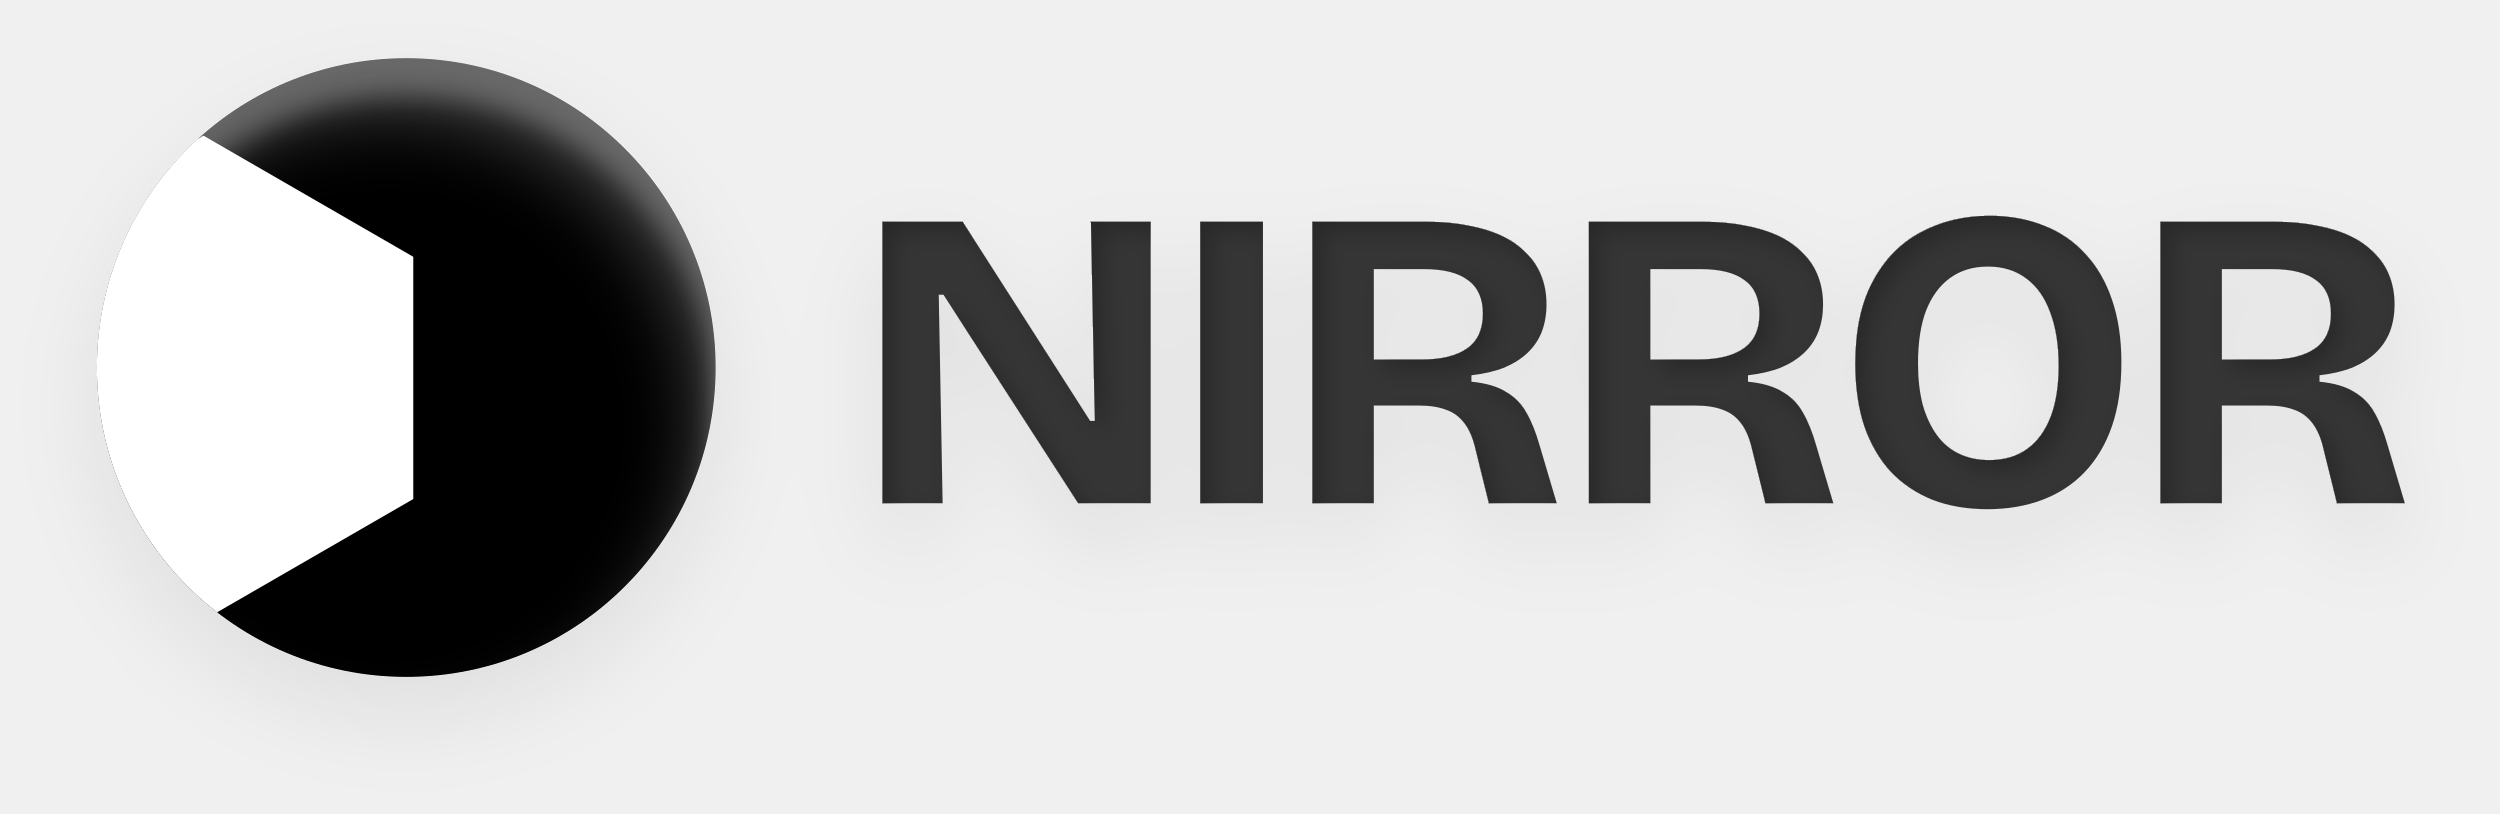
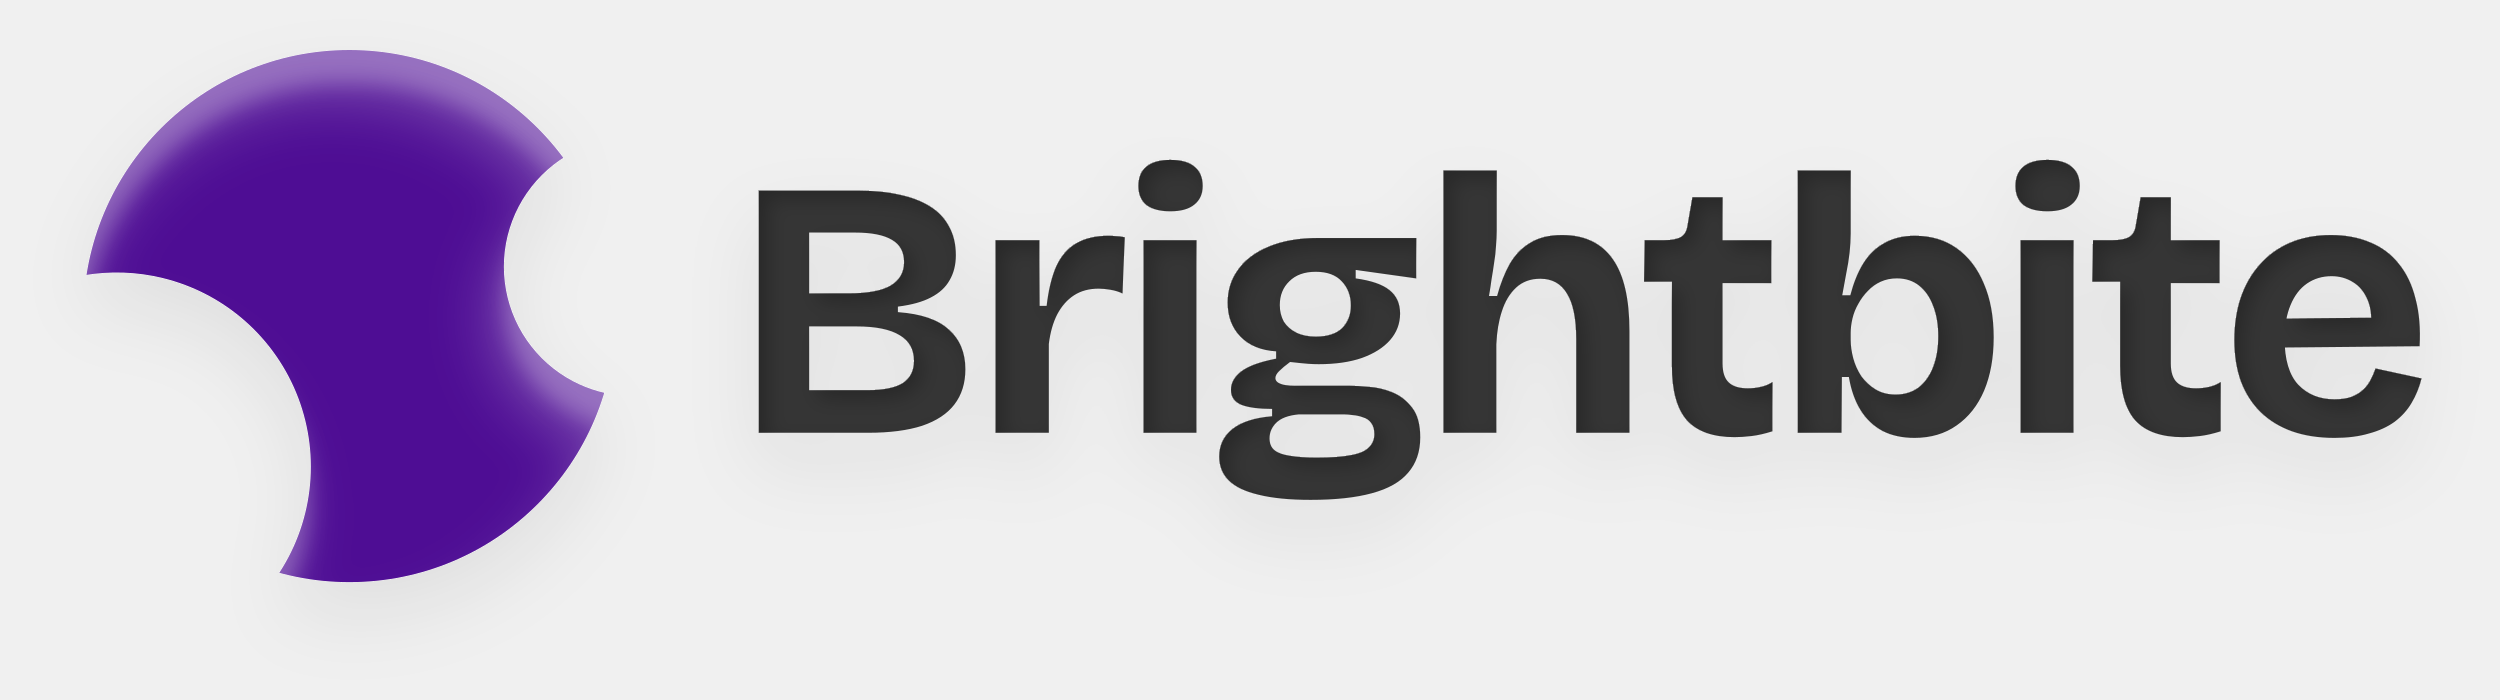
- <svg xmlns="http://www.w3.org/2000/svg" width="129" height="42" viewBox="0 0 129 42" fill="none">
+ <svg xmlns="http://www.w3.org/2000/svg" width="150" height="42" viewBox="0 0 150 42" fill="none">
  <g filter="url(#filter0_d_3451_31)">
    <g filter="url(#filter1_ii_3451_31)">
      <g clip-path="url(#clip0_3451_31)">
-         <rect x="5" y="3" width="31.929" height="31.929" rx="15.965" fill="black" />
-         <path d="M10.5 7L21.325 13.25V25.75L10.5 32L-0.325 25.75V13.25L10.5 7Z" fill="white" />
+         <path d="M38 8.232C37.376 8.232 36.751 8.308 36.141 8.458C34.92 8.759 33.791 9.352 32.85 10.185C31.909 11.019 31.183 12.069 30.737 13.245C30.291 14.421 30.137 15.688 30.289 16.936C30.441 18.185 30.893 19.377 31.607 20.412C32.322 21.447 33.277 22.294 34.391 22.878C35.365 23.389 36.435 23.686 37.529 23.753L38 23.768V36H15.47C15.876 35.57 16.251 35.109 16.589 34.619C17.66 33.067 18.339 31.277 18.566 29.404C18.794 27.532 18.563 25.632 17.895 23.868C17.226 22.105 16.138 20.53 14.727 19.279C13.315 18.028 11.62 17.139 9.788 16.688C8.218 16.3 6.587 16.246 5 16.523V3H38V8.232Z" fill="#4E0D94" />
      </g>
    </g>
    <g filter="url(#filter2_i_3451_31)">
-       <path d="M45.536 25.965V11.445H49.672L56.25 21.719H56.492L56.294 11.445H59.374V25.965H55.634L48.682 15.207H48.44L48.638 25.965H45.536ZM61.934 25.965V11.445H65.168V25.965H61.934ZM67.72 25.965V11.445H73.616C74.408 11.445 75.126 11.511 75.772 11.643C76.417 11.76 76.989 11.936 77.488 12.171C77.986 12.405 78.404 12.699 78.742 13.051C79.094 13.388 79.358 13.784 79.534 14.239C79.71 14.679 79.798 15.17 79.798 15.713C79.798 16.226 79.717 16.695 79.556 17.121C79.394 17.532 79.152 17.891 78.83 18.199C78.507 18.507 78.104 18.764 77.62 18.969C77.136 19.16 76.571 19.291 75.926 19.365V19.695C76.674 19.768 77.268 19.944 77.708 20.223C78.162 20.487 78.514 20.846 78.764 21.301C79.028 21.756 79.255 22.32 79.446 22.995L80.326 25.965H76.828L76.146 23.215C76.014 22.628 75.823 22.174 75.574 21.851C75.324 21.514 75.009 21.279 74.628 21.147C74.246 21 73.784 20.927 73.242 20.927H70.888V25.965H67.72ZM70.888 18.551H73.396C74.393 18.551 75.163 18.36 75.706 17.979C76.248 17.598 76.52 17.003 76.52 16.197C76.52 15.405 76.263 14.825 75.75 14.459C75.251 14.078 74.496 13.887 73.484 13.887H70.888V18.551ZM81.991 25.965V11.445H87.887C88.679 11.445 89.398 11.511 90.043 11.643C90.689 11.76 91.261 11.936 91.759 12.171C92.258 12.405 92.676 12.699 93.013 13.051C93.365 13.388 93.629 13.784 93.805 14.239C93.981 14.679 94.069 15.17 94.069 15.713C94.069 16.226 93.989 16.695 93.827 17.121C93.666 17.532 93.424 17.891 93.101 18.199C92.779 18.507 92.375 18.764 91.891 18.969C91.407 19.16 90.843 19.291 90.197 19.365V19.695C90.945 19.768 91.539 19.944 91.979 20.223C92.434 20.487 92.786 20.846 93.035 21.301C93.299 21.756 93.527 22.32 93.717 22.995L94.597 25.965H91.099L90.417 23.215C90.285 22.628 90.095 22.174 89.845 21.851C89.596 21.514 89.281 21.279 88.899 21.147C88.518 21 88.056 20.927 87.513 20.927H85.159V25.965H81.991ZM85.159 18.551H87.667C88.665 18.551 89.435 18.36 89.977 17.979C90.52 17.598 90.791 17.003 90.791 16.197C90.791 15.405 90.535 14.825 90.021 14.459C89.523 14.078 88.767 13.887 87.755 13.887H85.159V18.551ZM102.555 26.273C101.499 26.273 100.553 26.111 99.717 25.789C98.881 25.451 98.162 24.968 97.561 24.337C96.974 23.692 96.519 22.907 96.197 21.983C95.889 21.044 95.735 19.974 95.735 18.771C95.735 17.055 96.035 15.639 96.637 14.525C97.238 13.396 98.059 12.552 99.101 11.995C100.157 11.423 101.345 11.137 102.665 11.137C103.692 11.137 104.623 11.306 105.459 11.643C106.295 11.966 107.006 12.45 107.593 13.095C108.194 13.726 108.656 14.518 108.979 15.471C109.302 16.41 109.463 17.488 109.463 18.705C109.463 19.951 109.302 21.044 108.979 21.983C108.656 22.922 108.187 23.713 107.571 24.359C106.97 24.989 106.244 25.466 105.393 25.789C104.542 26.111 103.596 26.273 102.555 26.273ZM102.643 23.743C103.42 23.743 104.073 23.552 104.601 23.171C105.129 22.79 105.532 22.239 105.811 21.521C106.09 20.802 106.229 19.922 106.229 18.881C106.229 17.796 106.082 16.872 105.789 16.109C105.51 15.346 105.1 14.767 104.557 14.371C104.014 13.96 103.354 13.755 102.577 13.755C101.814 13.755 101.162 13.953 100.619 14.349C100.091 14.73 99.68 15.287 99.387 16.021C99.108 16.754 98.969 17.663 98.969 18.749C98.969 19.541 99.049 20.252 99.211 20.883C99.387 21.499 99.629 22.02 99.937 22.445C100.245 22.87 100.626 23.193 101.081 23.413C101.536 23.633 102.056 23.743 102.643 23.743ZM111.48 25.965V11.445H117.376C118.168 11.445 118.886 11.511 119.532 11.643C120.177 11.76 120.749 11.936 121.248 12.171C121.746 12.405 122.164 12.699 122.502 13.051C122.854 13.388 123.118 13.784 123.294 14.239C123.47 14.679 123.558 15.17 123.558 15.713C123.558 16.226 123.477 16.695 123.316 17.121C123.154 17.532 122.912 17.891 122.59 18.199C122.267 18.507 121.864 18.764 121.38 18.969C120.896 19.16 120.331 19.291 119.686 19.365V19.695C120.434 19.768 121.028 19.944 121.468 20.223C121.922 20.487 122.274 20.846 122.524 21.301C122.788 21.756 123.015 22.32 123.206 22.995L124.086 25.965H120.588L119.906 23.215C119.774 22.628 119.583 22.174 119.334 21.851C119.084 21.514 118.769 21.279 118.388 21.147C118.006 21 117.544 20.927 117.002 20.927H114.648V25.965H111.48ZM114.648 18.551H117.156C118.153 18.551 118.923 18.36 119.466 17.979C120.008 17.598 120.28 17.003 120.28 16.197C120.28 15.405 120.023 14.825 119.51 14.459C119.011 14.078 118.256 13.887 117.244 13.887H114.648V18.551Z" fill="#353535" />
+       <path d="M45.536 25.965V11.445H51.564C52.458 11.445 53.258 11.525 53.962 11.687C54.666 11.834 55.267 12.061 55.766 12.369C56.279 12.677 56.668 13.08 56.932 13.579C57.21 14.063 57.35 14.642 57.35 15.317C57.35 15.889 57.225 16.387 56.976 16.813C56.741 17.238 56.367 17.583 55.854 17.847C55.355 18.111 54.695 18.294 53.874 18.397V18.727C55.267 18.829 56.286 19.181 56.932 19.783C57.592 20.369 57.922 21.162 57.922 22.159C57.922 22.995 57.702 23.699 57.262 24.271C56.836 24.828 56.191 25.253 55.326 25.547C54.46 25.826 53.39 25.965 52.114 25.965H45.536ZM48.55 23.413H52.07C53.008 23.413 53.705 23.273 54.16 22.995C54.614 22.701 54.842 22.254 54.842 21.653C54.842 20.963 54.556 20.45 53.984 20.113C53.412 19.761 52.546 19.585 51.388 19.585H48.55V23.413ZM48.55 17.605H50.926C52.07 17.605 52.906 17.451 53.434 17.143C53.976 16.82 54.248 16.351 54.248 15.735C54.248 15.119 54.006 14.671 53.522 14.393C53.038 14.1 52.297 13.953 51.3 13.953H48.55V17.605ZM59.739 25.965V20.377V14.415H62.357L62.379 18.353H62.797C62.915 17.37 63.113 16.571 63.391 15.955C63.685 15.339 64.088 14.884 64.601 14.591C65.115 14.297 65.753 14.151 66.515 14.151C66.647 14.151 66.787 14.158 66.933 14.173C67.095 14.173 67.278 14.195 67.483 14.239L67.351 17.605C67.131 17.502 66.889 17.429 66.625 17.385C66.361 17.341 66.127 17.319 65.921 17.319C65.349 17.319 64.858 17.451 64.447 17.715C64.037 17.979 63.699 18.36 63.435 18.859C63.186 19.343 63.017 19.937 62.929 20.641V25.965H59.739ZM68.618 25.965V14.415H71.786V25.965H68.618ZM70.224 12.677C69.608 12.677 69.132 12.552 68.794 12.303C68.472 12.039 68.31 11.658 68.31 11.159C68.31 10.646 68.472 10.257 68.794 9.993C69.132 9.729 69.608 9.597 70.224 9.597C70.855 9.597 71.332 9.729 71.654 9.993C71.992 10.257 72.16 10.646 72.16 11.159C72.16 11.643 71.992 12.017 71.654 12.281C71.332 12.545 70.855 12.677 70.224 12.677ZM78.636 29.991C77.375 29.991 76.333 29.888 75.512 29.683C74.705 29.492 74.111 29.206 73.73 28.825C73.349 28.444 73.158 27.967 73.158 27.395C73.158 26.72 73.422 26.17 73.95 25.745C74.493 25.32 75.285 25.063 76.326 24.975V24.535C75.534 24.535 74.925 24.454 74.5 24.293C74.075 24.117 73.862 23.816 73.862 23.391C73.862 22.98 74.067 22.613 74.478 22.291C74.903 21.968 75.6 21.712 76.568 21.521V21.081C75.659 21.022 74.947 20.729 74.434 20.201C73.921 19.673 73.664 18.991 73.664 18.155C73.664 17.422 73.869 16.769 74.28 16.197C74.691 15.61 75.299 15.148 76.106 14.811C76.927 14.459 77.932 14.283 79.12 14.283H84.972V16.703L81.342 16.197V16.703C82.281 16.835 82.955 17.07 83.366 17.407C83.791 17.744 84.004 18.213 84.004 18.815C84.004 19.416 83.806 19.944 83.41 20.399C83.014 20.854 82.449 21.213 81.716 21.477C80.997 21.726 80.132 21.851 79.12 21.851C78.929 21.851 78.724 21.843 78.504 21.829C78.284 21.814 77.917 21.777 77.404 21.719C77.125 21.924 76.905 22.108 76.744 22.269C76.597 22.416 76.524 22.555 76.524 22.687C76.524 22.79 76.575 22.878 76.678 22.951C76.795 23.024 76.942 23.076 77.118 23.105C77.309 23.134 77.499 23.149 77.69 23.149H80.99C81.283 23.149 81.665 23.171 82.134 23.215C82.603 23.244 83.073 23.354 83.542 23.545C84.011 23.735 84.407 24.044 84.73 24.469C85.053 24.88 85.214 25.474 85.214 26.251C85.214 27.102 84.972 27.805 84.488 28.363C84.019 28.92 83.293 29.331 82.31 29.595C81.342 29.859 80.117 29.991 78.636 29.991ZM78.988 27.461C79.883 27.461 80.579 27.41 81.078 27.307C81.577 27.219 81.929 27.065 82.134 26.845C82.354 26.64 82.464 26.375 82.464 26.053C82.464 25.759 82.398 25.532 82.266 25.371C82.149 25.209 81.987 25.099 81.782 25.041C81.591 24.968 81.393 24.924 81.188 24.909C80.997 24.88 80.829 24.865 80.682 24.865H77.91C77.294 24.924 76.847 25.092 76.568 25.371C76.304 25.635 76.172 25.943 76.172 26.295C76.172 26.617 76.275 26.86 76.48 27.021C76.685 27.182 76.993 27.292 77.404 27.351C77.829 27.424 78.357 27.461 78.988 27.461ZM78.944 20.201C79.648 20.201 80.176 20.032 80.528 19.695C80.88 19.343 81.056 18.888 81.056 18.331C81.056 17.744 80.873 17.26 80.506 16.879C80.154 16.497 79.633 16.307 78.944 16.307C78.269 16.307 77.741 16.497 77.36 16.879C76.979 17.245 76.788 17.722 76.788 18.309C76.788 18.675 76.869 19.006 77.03 19.299C77.206 19.578 77.455 19.797 77.778 19.959C78.101 20.12 78.489 20.201 78.944 20.201ZM86.613 25.965V18.705V10.235H89.803V13.843C89.803 14.136 89.788 14.444 89.759 14.767C89.744 15.089 89.707 15.419 89.649 15.757C89.605 16.079 89.553 16.41 89.495 16.747C89.451 17.084 89.399 17.422 89.341 17.759H89.825C90.03 17.011 90.287 16.366 90.595 15.823C90.917 15.28 91.328 14.862 91.827 14.569C92.325 14.261 92.956 14.107 93.719 14.107C95.068 14.107 96.08 14.584 96.755 15.537C97.429 16.476 97.767 17.92 97.767 19.871V25.965H94.577V20.355C94.577 19.123 94.393 18.213 94.027 17.627C93.675 17.026 93.139 16.725 92.421 16.725C91.834 16.725 91.35 16.901 90.969 17.253C90.587 17.605 90.301 18.081 90.111 18.683C89.92 19.27 89.81 19.93 89.781 20.663V25.965H86.613ZM104.079 26.229C102.788 26.229 101.835 25.892 101.219 25.217C100.617 24.527 100.317 23.435 100.317 21.939V16.901H98.645L98.689 14.415H99.855C100.309 14.415 100.647 14.349 100.867 14.217C101.087 14.085 101.219 13.843 101.263 13.491L101.549 11.841H103.353V14.415H106.279V16.989H103.353V21.807C103.353 22.335 103.477 22.716 103.727 22.951C103.976 23.186 104.357 23.303 104.871 23.303C105.149 23.303 105.413 23.273 105.663 23.215C105.927 23.156 106.154 23.061 106.345 22.929V25.877C105.89 26.023 105.472 26.119 105.091 26.163C104.709 26.207 104.372 26.229 104.079 26.229ZM114.869 26.273C114.136 26.273 113.498 26.134 112.955 25.855C112.412 25.561 111.972 25.143 111.635 24.601C111.298 24.058 111.063 23.398 110.931 22.621H110.513L110.491 25.965H107.873V20.289V10.235H111.041V14.019C111.041 14.371 111.019 14.752 110.975 15.163C110.931 15.559 110.865 15.97 110.777 16.395C110.704 16.82 110.623 17.26 110.535 17.715H111.019C111.21 16.982 111.466 16.351 111.789 15.823C112.126 15.28 112.552 14.87 113.065 14.591C113.578 14.297 114.187 14.151 114.891 14.151C115.859 14.151 116.695 14.4 117.399 14.899C118.103 15.398 118.646 16.102 119.027 17.011C119.423 17.92 119.621 18.998 119.621 20.245C119.621 21.462 119.43 22.526 119.049 23.435C118.668 24.329 118.118 25.026 117.399 25.525C116.695 26.023 115.852 26.273 114.869 26.273ZM113.747 23.677C114.275 23.677 114.73 23.538 115.111 23.259C115.492 22.965 115.786 22.555 115.991 22.027C116.196 21.499 116.299 20.883 116.299 20.179C116.299 19.475 116.196 18.866 115.991 18.353C115.8 17.84 115.522 17.436 115.155 17.143C114.788 16.849 114.341 16.703 113.813 16.703C113.461 16.703 113.138 16.769 112.845 16.901C112.552 17.033 112.295 17.216 112.075 17.451C111.855 17.671 111.664 17.927 111.503 18.221C111.342 18.5 111.224 18.793 111.151 19.101C111.078 19.409 111.041 19.702 111.041 19.981V20.399C111.041 20.736 111.092 21.103 111.195 21.499C111.298 21.88 111.459 22.239 111.679 22.577C111.914 22.899 112.2 23.163 112.537 23.369C112.874 23.574 113.278 23.677 113.747 23.677ZM121.242 25.965V14.415H124.41V25.965H121.242ZM122.848 12.677C122.232 12.677 121.755 12.552 121.418 12.303C121.095 12.039 120.934 11.658 120.934 11.159C120.934 10.646 121.095 10.257 121.418 9.993C121.755 9.729 122.232 9.597 122.848 9.597C123.479 9.597 123.955 9.729 124.278 9.993C124.615 10.257 124.784 10.646 124.784 11.159C124.784 11.643 124.615 12.017 124.278 12.281C123.955 12.545 123.479 12.677 122.848 12.677ZM130.974 26.229C129.683 26.229 128.73 25.892 128.114 25.217C127.512 24.527 127.212 23.435 127.212 21.939V16.901H125.54L125.584 14.415H126.75C127.204 14.415 127.542 14.349 127.762 14.217C127.982 14.085 128.114 13.843 128.158 13.491L128.444 11.841H130.248V14.415H133.174V16.989H130.248V21.807C130.248 22.335 130.372 22.716 130.622 22.951C130.871 23.186 131.252 23.303 131.766 23.303C132.044 23.303 132.308 23.273 132.558 23.215C132.822 23.156 133.049 23.061 133.24 22.929V25.877C132.785 26.023 132.367 26.119 131.986 26.163C131.604 26.207 131.267 26.229 130.974 26.229ZM140.071 26.273C139.118 26.273 138.267 26.141 137.519 25.877C136.786 25.613 136.163 25.232 135.649 24.733C135.136 24.234 134.74 23.618 134.461 22.885C134.197 22.151 134.065 21.323 134.065 20.399C134.065 19.489 134.19 18.654 134.439 17.891C134.703 17.113 135.085 16.446 135.583 15.889C136.082 15.317 136.691 14.877 137.409 14.569C138.128 14.261 138.942 14.107 139.851 14.107C140.731 14.107 141.516 14.254 142.205 14.547C142.895 14.825 143.467 15.251 143.921 15.823C144.391 16.395 144.728 17.099 144.933 17.935C145.153 18.756 145.234 19.702 145.175 20.773L136.111 20.861V19.123L143.349 19.057L142.227 19.937C142.33 19.16 142.279 18.521 142.073 18.023C141.868 17.524 141.567 17.157 141.171 16.923C140.79 16.688 140.365 16.571 139.895 16.571C139.338 16.571 138.847 16.718 138.421 17.011C137.996 17.304 137.666 17.737 137.431 18.309C137.197 18.866 137.079 19.541 137.079 20.333C137.079 21.579 137.351 22.496 137.893 23.083C138.451 23.669 139.177 23.963 140.071 23.963C140.482 23.963 140.827 23.912 141.105 23.809C141.399 23.692 141.633 23.545 141.809 23.369C142 23.193 142.147 22.995 142.249 22.775C142.367 22.555 142.462 22.335 142.535 22.115L145.285 22.709C145.153 23.252 144.955 23.743 144.691 24.183C144.442 24.608 144.105 24.982 143.679 25.305C143.254 25.613 142.741 25.848 142.139 26.009C141.553 26.185 140.863 26.273 140.071 26.273Z" fill="#353535" />
    </g>
  </g>
  <defs>
-     <filter id="filter0_d_3451_31" x="0.5" y="0.5" width="128.93" height="40.93" filterUnits="userSpaceOnUse" color-interpolation-filters="sRGB">
+     <filter id="filter0_d_3451_31" x="0.5" y="0.5" width="150.93" height="40.93" filterUnits="userSpaceOnUse" color-interpolation-filters="sRGB">
      <feFlood flood-opacity="0" result="BackgroundImageFix" />
      <feColorMatrix in="SourceAlpha" type="matrix" values="0 0 0 0 0 0 0 0 0 0 0 0 0 0 0 0 0 0 127 0" result="hardAlpha" />
      <feOffset dy="2" />
      <feGaussianBlur stdDeviation="2.25" />
      <feComposite in2="hardAlpha" operator="out" />
      <feColorMatrix type="matrix" values="0 0 0 0 0 0 0 0 0 0 0 0 0 0 0 0 0 0 0.07 0" />
      <feBlend mode="normal" in2="BackgroundImageFix" result="effect1_dropShadow_3451_31" />
      <feBlend mode="normal" in="SourceGraphic" in2="effect1_dropShadow_3451_31" result="shape" />
    </filter>
    <filter id="filter1_ii_3451_31" x="4" y="3" width="32.93" height="34.93" filterUnits="userSpaceOnUse" color-interpolation-filters="sRGB">
      <feFlood flood-opacity="0" result="BackgroundImageFix" />
      <feBlend mode="normal" in="SourceGraphic" in2="BackgroundImageFix" result="shape" />
      <feColorMatrix in="SourceAlpha" type="matrix" values="0 0 0 0 0 0 0 0 0 0 0 0 0 0 0 0 0 0 127 0" result="hardAlpha" />
      <feOffset dy="2" />
      <feGaussianBlur stdDeviation="0.65" />
      <feComposite in2="hardAlpha" operator="arithmetic" k2="-1" k3="1" />
      <feColorMatrix type="matrix" values="0 0 0 0 1 0 0 0 0 1 0 0 0 0 1 0 0 0 0.25 0" />
      <feBlend mode="normal" in2="shape" result="effect1_innerShadow_3451_31" />
      <feColorMatrix in="SourceAlpha" type="matrix" values="0 0 0 0 0 0 0 0 0 0 0 0 0 0 0 0 0 0 127 0" result="hardAlpha" />
      <feOffset dx="-1" dy="3" />
      <feGaussianBlur stdDeviation="1.75" />
      <feComposite in2="hardAlpha" operator="arithmetic" k2="-1" k3="1" />
      <feColorMatrix type="matrix" values="0 0 0 0 1 0 0 0 0 1 0 0 0 0 1 0 0 0 0.22 0" />
      <feBlend mode="normal" in2="effect1_innerShadow_3451_31" result="effect2_innerShadow_3451_31" />
    </filter>
-     <filter id="filter2_i_3451_31" x="45.535" y="11.137" width="79.051" height="15.637" filterUnits="userSpaceOnUse" color-interpolation-filters="sRGB">
+     <filter id="filter2_i_3451_31" x="45.535" y="9.598" width="100.25" height="20.893" filterUnits="userSpaceOnUse" color-interpolation-filters="sRGB">
      <feFlood flood-opacity="0" result="BackgroundImageFix" />
      <feBlend mode="normal" in="SourceGraphic" in2="BackgroundImageFix" result="shape" />
      <feColorMatrix in="SourceAlpha" type="matrix" values="0 0 0 0 0 0 0 0 0 0 0 0 0 0 0 0 0 0 127 0" result="hardAlpha" />
      <feOffset dx="0.5" dy="0.5" />
      <feGaussianBlur stdDeviation="0.6" />
      <feComposite in2="hardAlpha" operator="arithmetic" k2="-1" k3="1" />
      <feColorMatrix type="matrix" values="0 0 0 0 0 0 0 0 0 0 0 0 0 0 0 0 0 0 0.25 0" />
      <feBlend mode="normal" in2="shape" result="effect1_innerShadow_3451_31" />
    </filter>
    <clipPath id="clip0_3451_31">
      <rect x="5" y="3" width="31.929" height="31.929" rx="15.965" fill="white" />
    </clipPath>
  </defs>
</svg>
